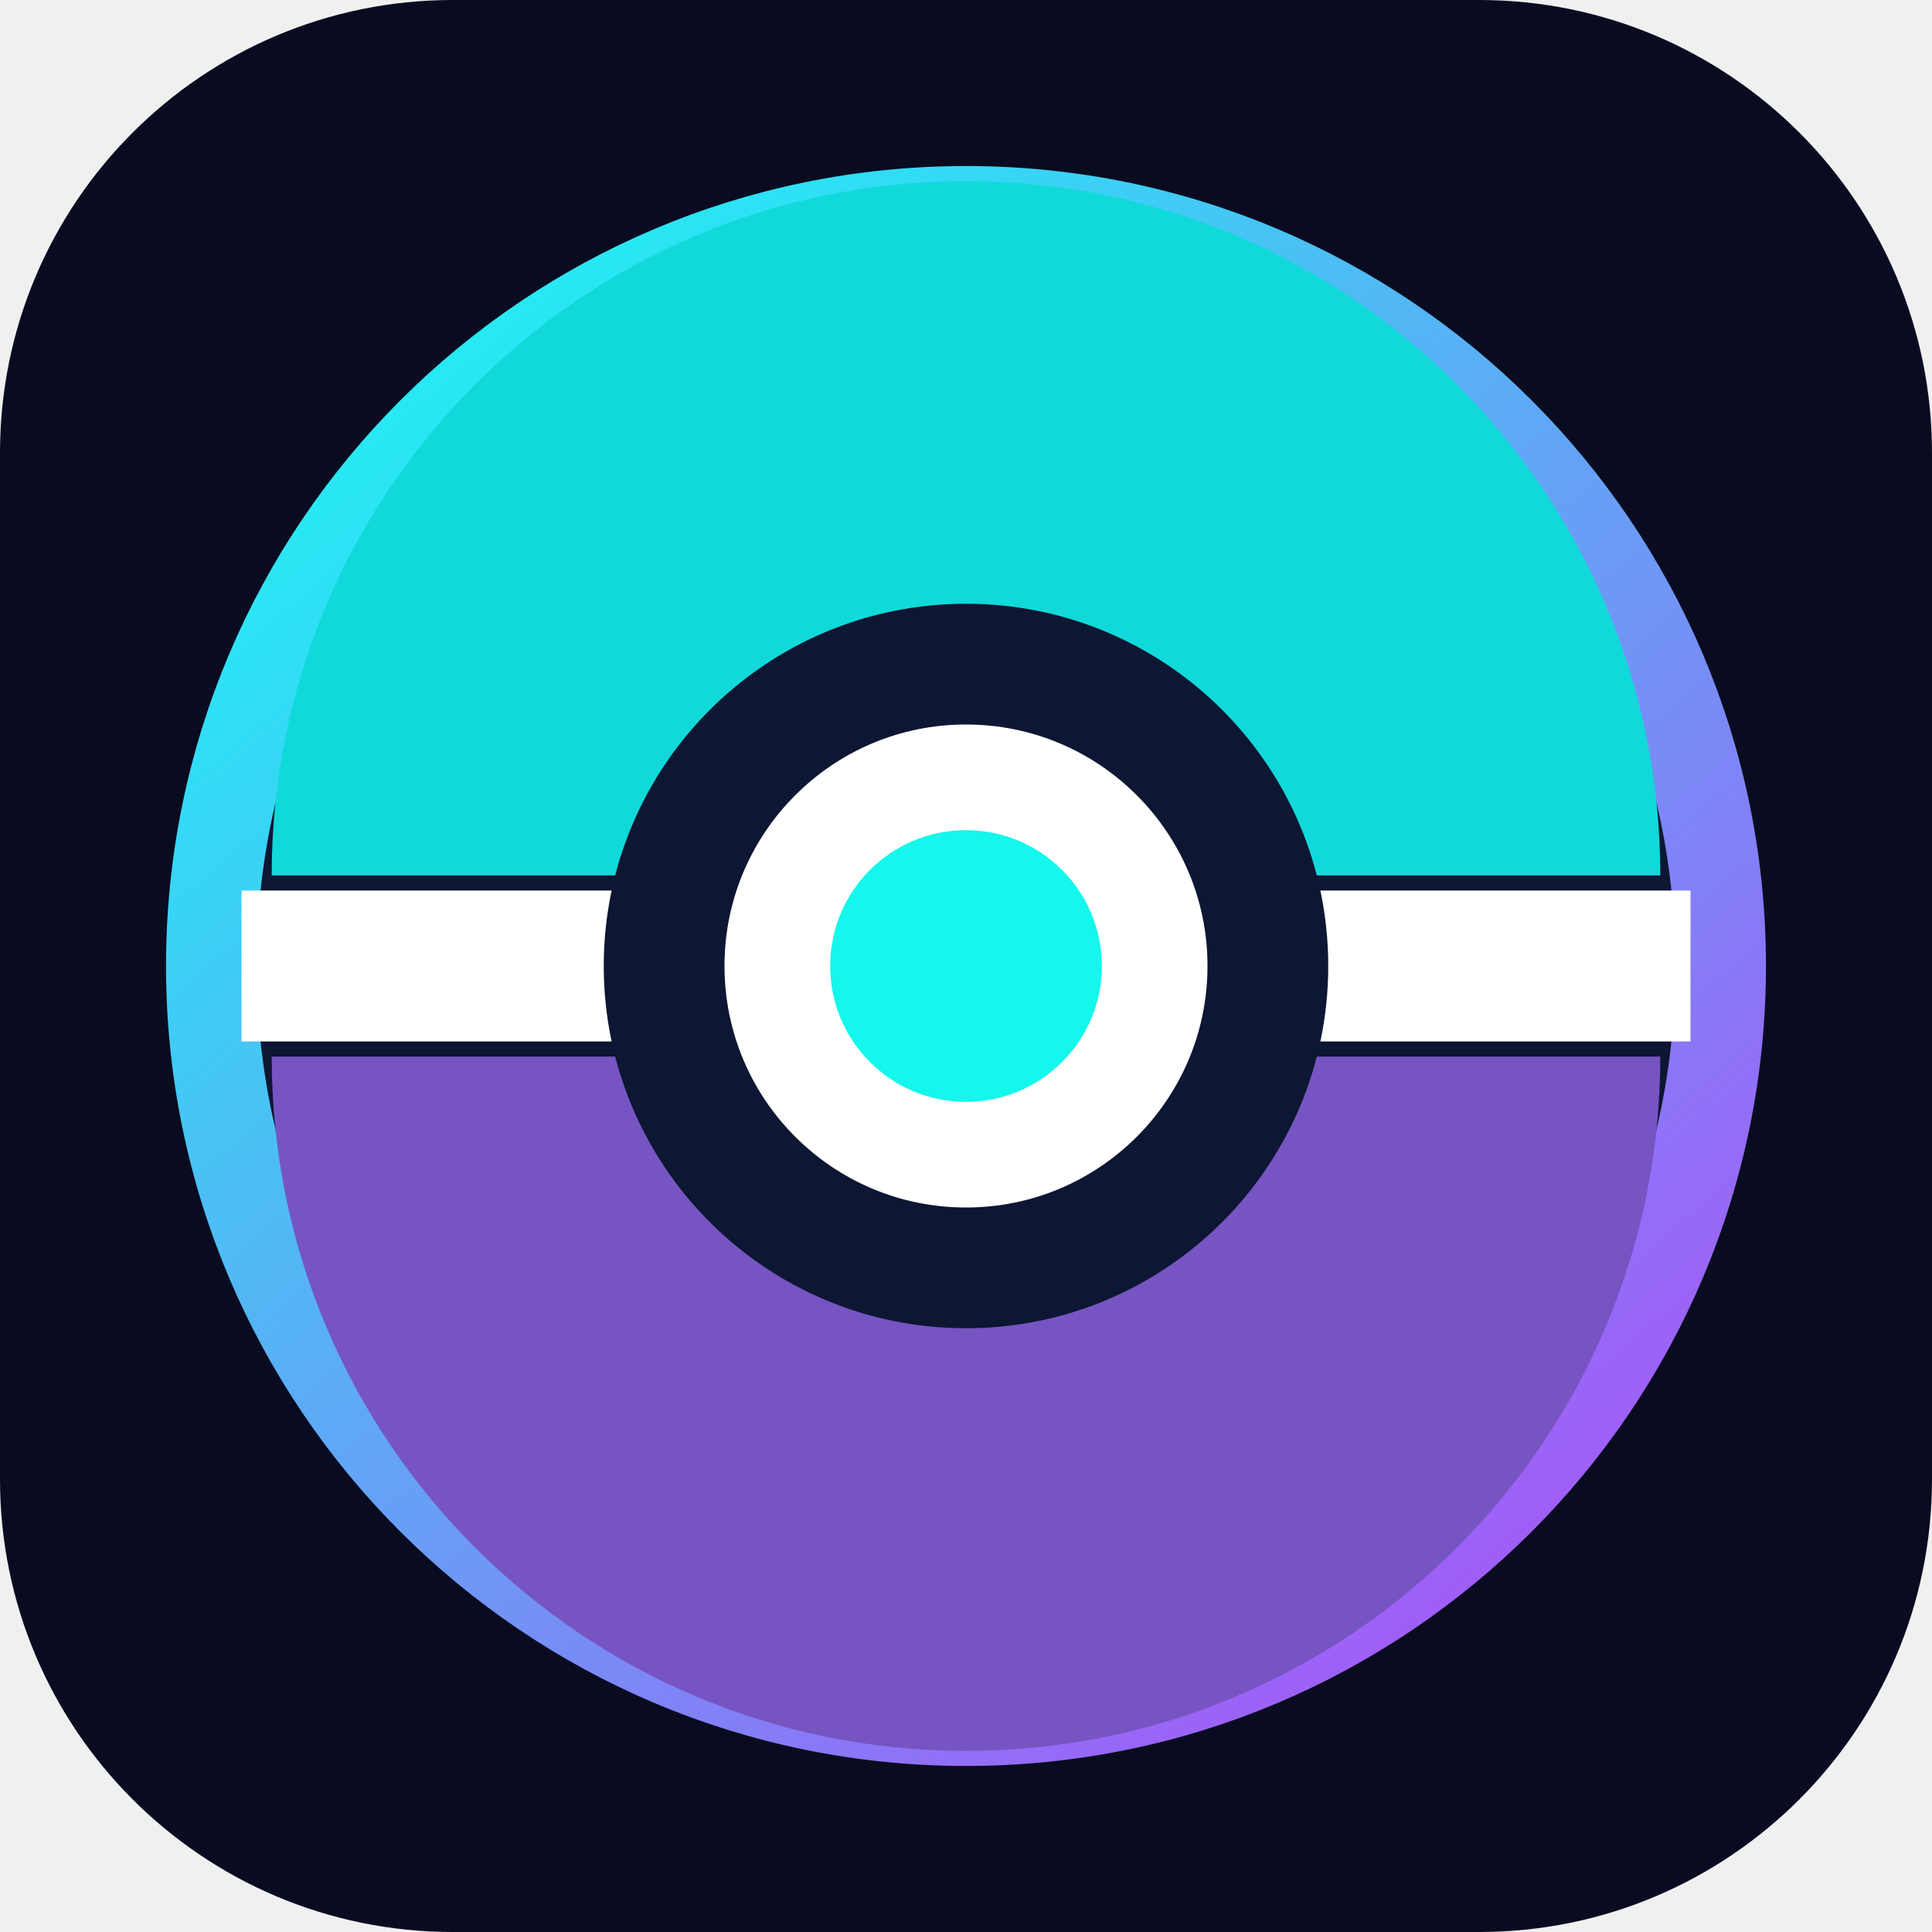
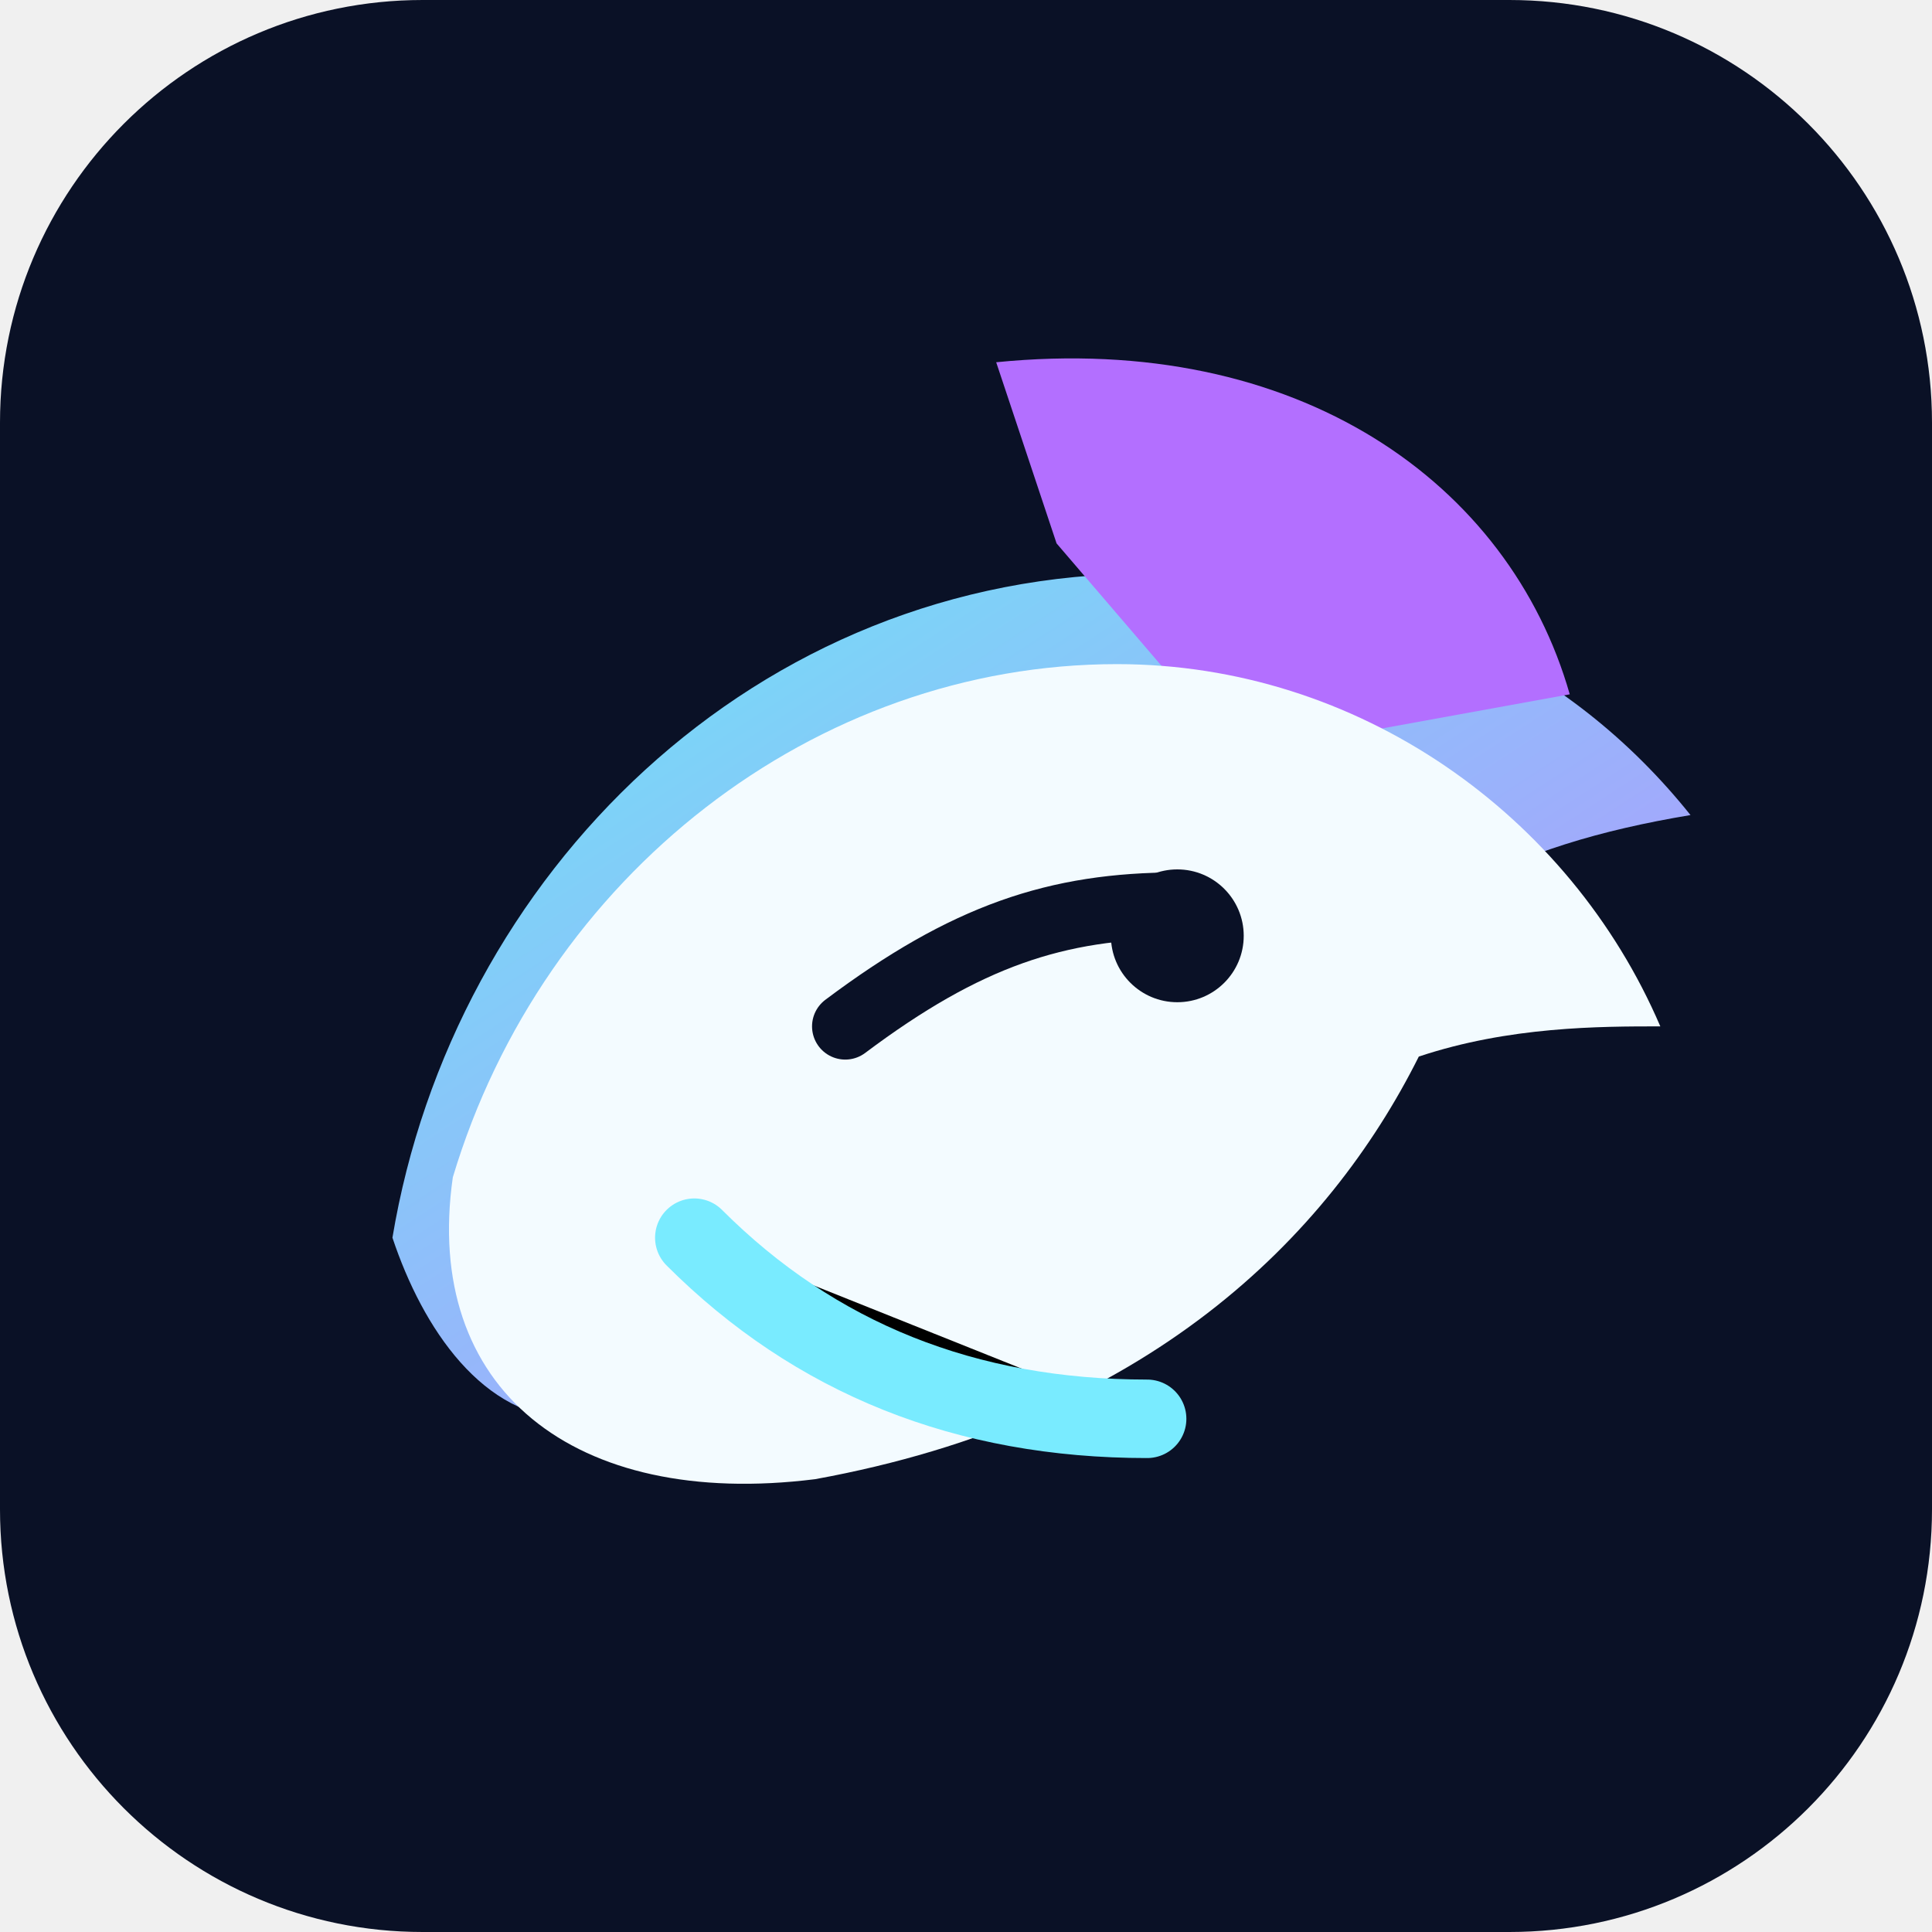
<svg xmlns="http://www.w3.org/2000/svg" viewBox="0 0 64 64">
+   <rect width="64" height="64" rx="14" fill="#0a1126" />
  <defs>
-     <linearGradient id="a" x2=".85" y2="1">
-       <stop stop-color="#13fff4" />
-       <stop offset="1" stop-color="#a855f7" />
+     <linearGradient id="mane" x1="0" y1="0" x2="1" y2="1">
+       <stop stop-color="#6be7f6" />
+       <stop offset="1" stop-color="#c087ff" />
    </linearGradient>
  </defs>
-   <rect width="64" height="64" rx="15" fill="#090c20" />
-   <circle cx="32" cy="32" r="25" fill="#0d1632" stroke="url(#a)" stroke-width="3" />
-   <path d="M8 32h48" stroke="#fff" stroke-width="5" />
-   <path d="M9 29A23 23 0 0 1 55 29" fill="#11d9d9" />
-   <path d="M9 35A23 23 0 0 0 55 35" fill="#7654c2" />
-   <circle cx="32" cy="32" r="10" fill="#fff" stroke="#0d1632" stroke-width="4" />
-   <circle cx="32" cy="32" r="4.5" fill="#14f7ec" />
+   <path d="M13 41c2-12 12-22 25-22 8 0 14 3 18 8-6 1-10 3-14 8-5 7-12 12-23 12-3 0-5-3-6-6Z" fill="url(#mane)" />
+   <path d="M33 12c10-1 17 4 19 11l-11 2-6-7Z" fill="#b36fff" />
+   <path d="M15 39c3-10 12-17 22-17 8 0 15 5 18 12-2 0-5 0-8 1-3 6-9 12-20 14-8 1-13-3-12-10Z" fill="#f3fbff" />
+   <circle cx="39" cy="31" r="2.2" fill="#0a1126" />
+   <path d="M28 34c4-3 7-4 11-4" stroke="#0a1126" stroke-width="2.2" stroke-linecap="round" />
+   <path d="M23 41c4 4 9 6 15 6" stroke="#79ebff" stroke-width="2.6" stroke-linecap="round" />
</svg>
